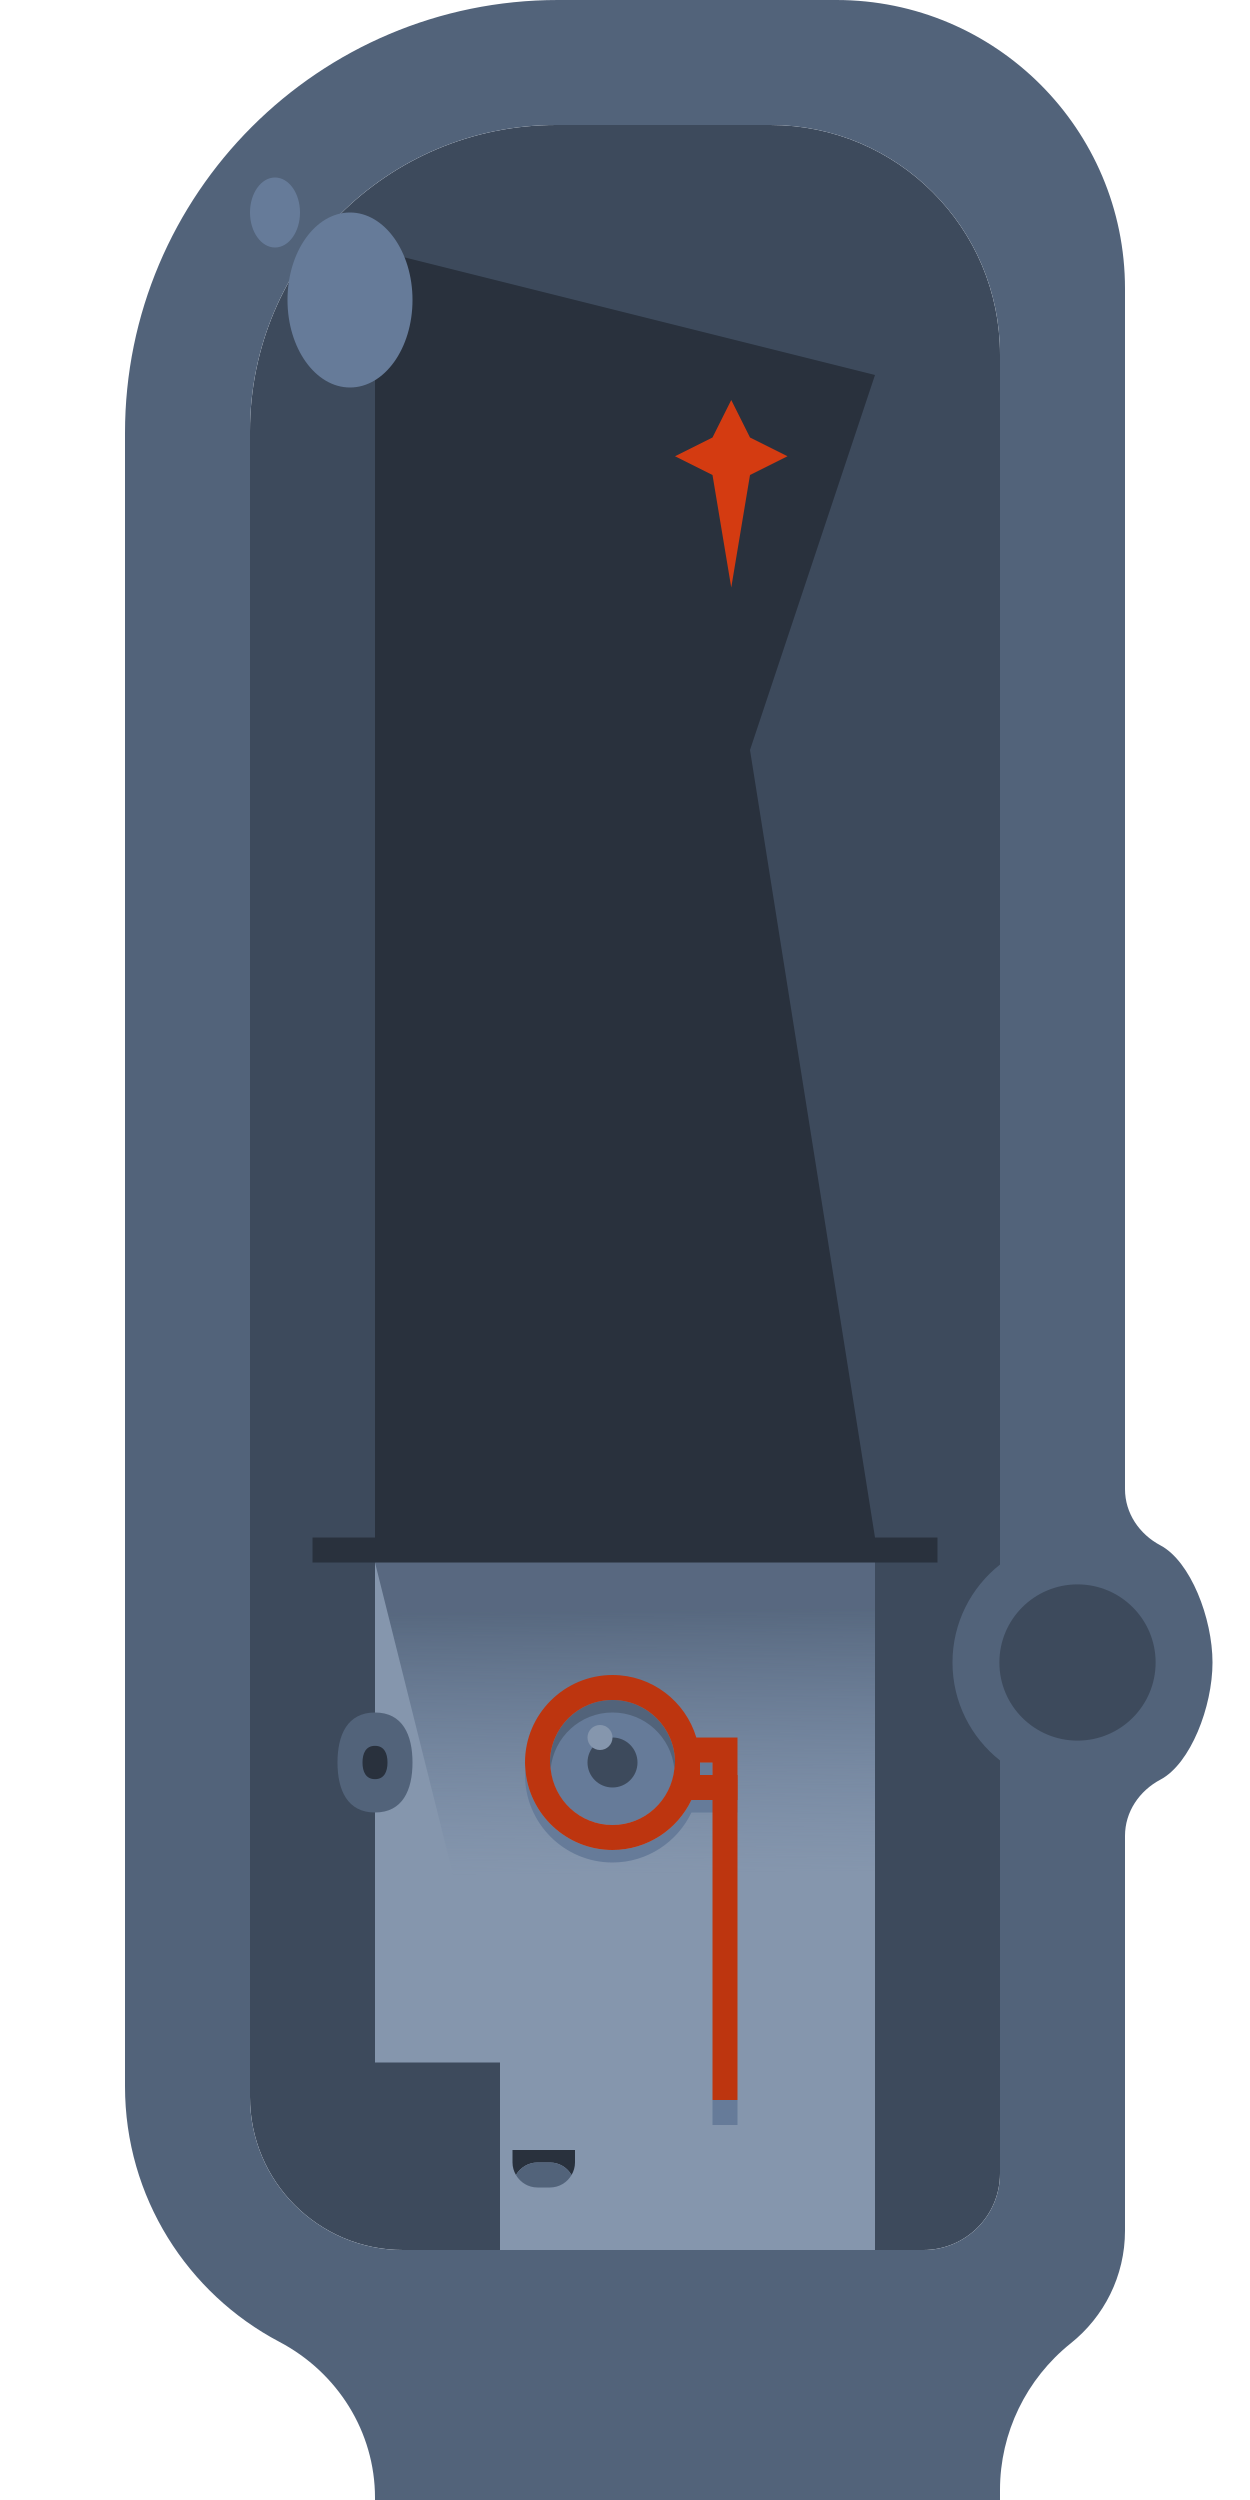
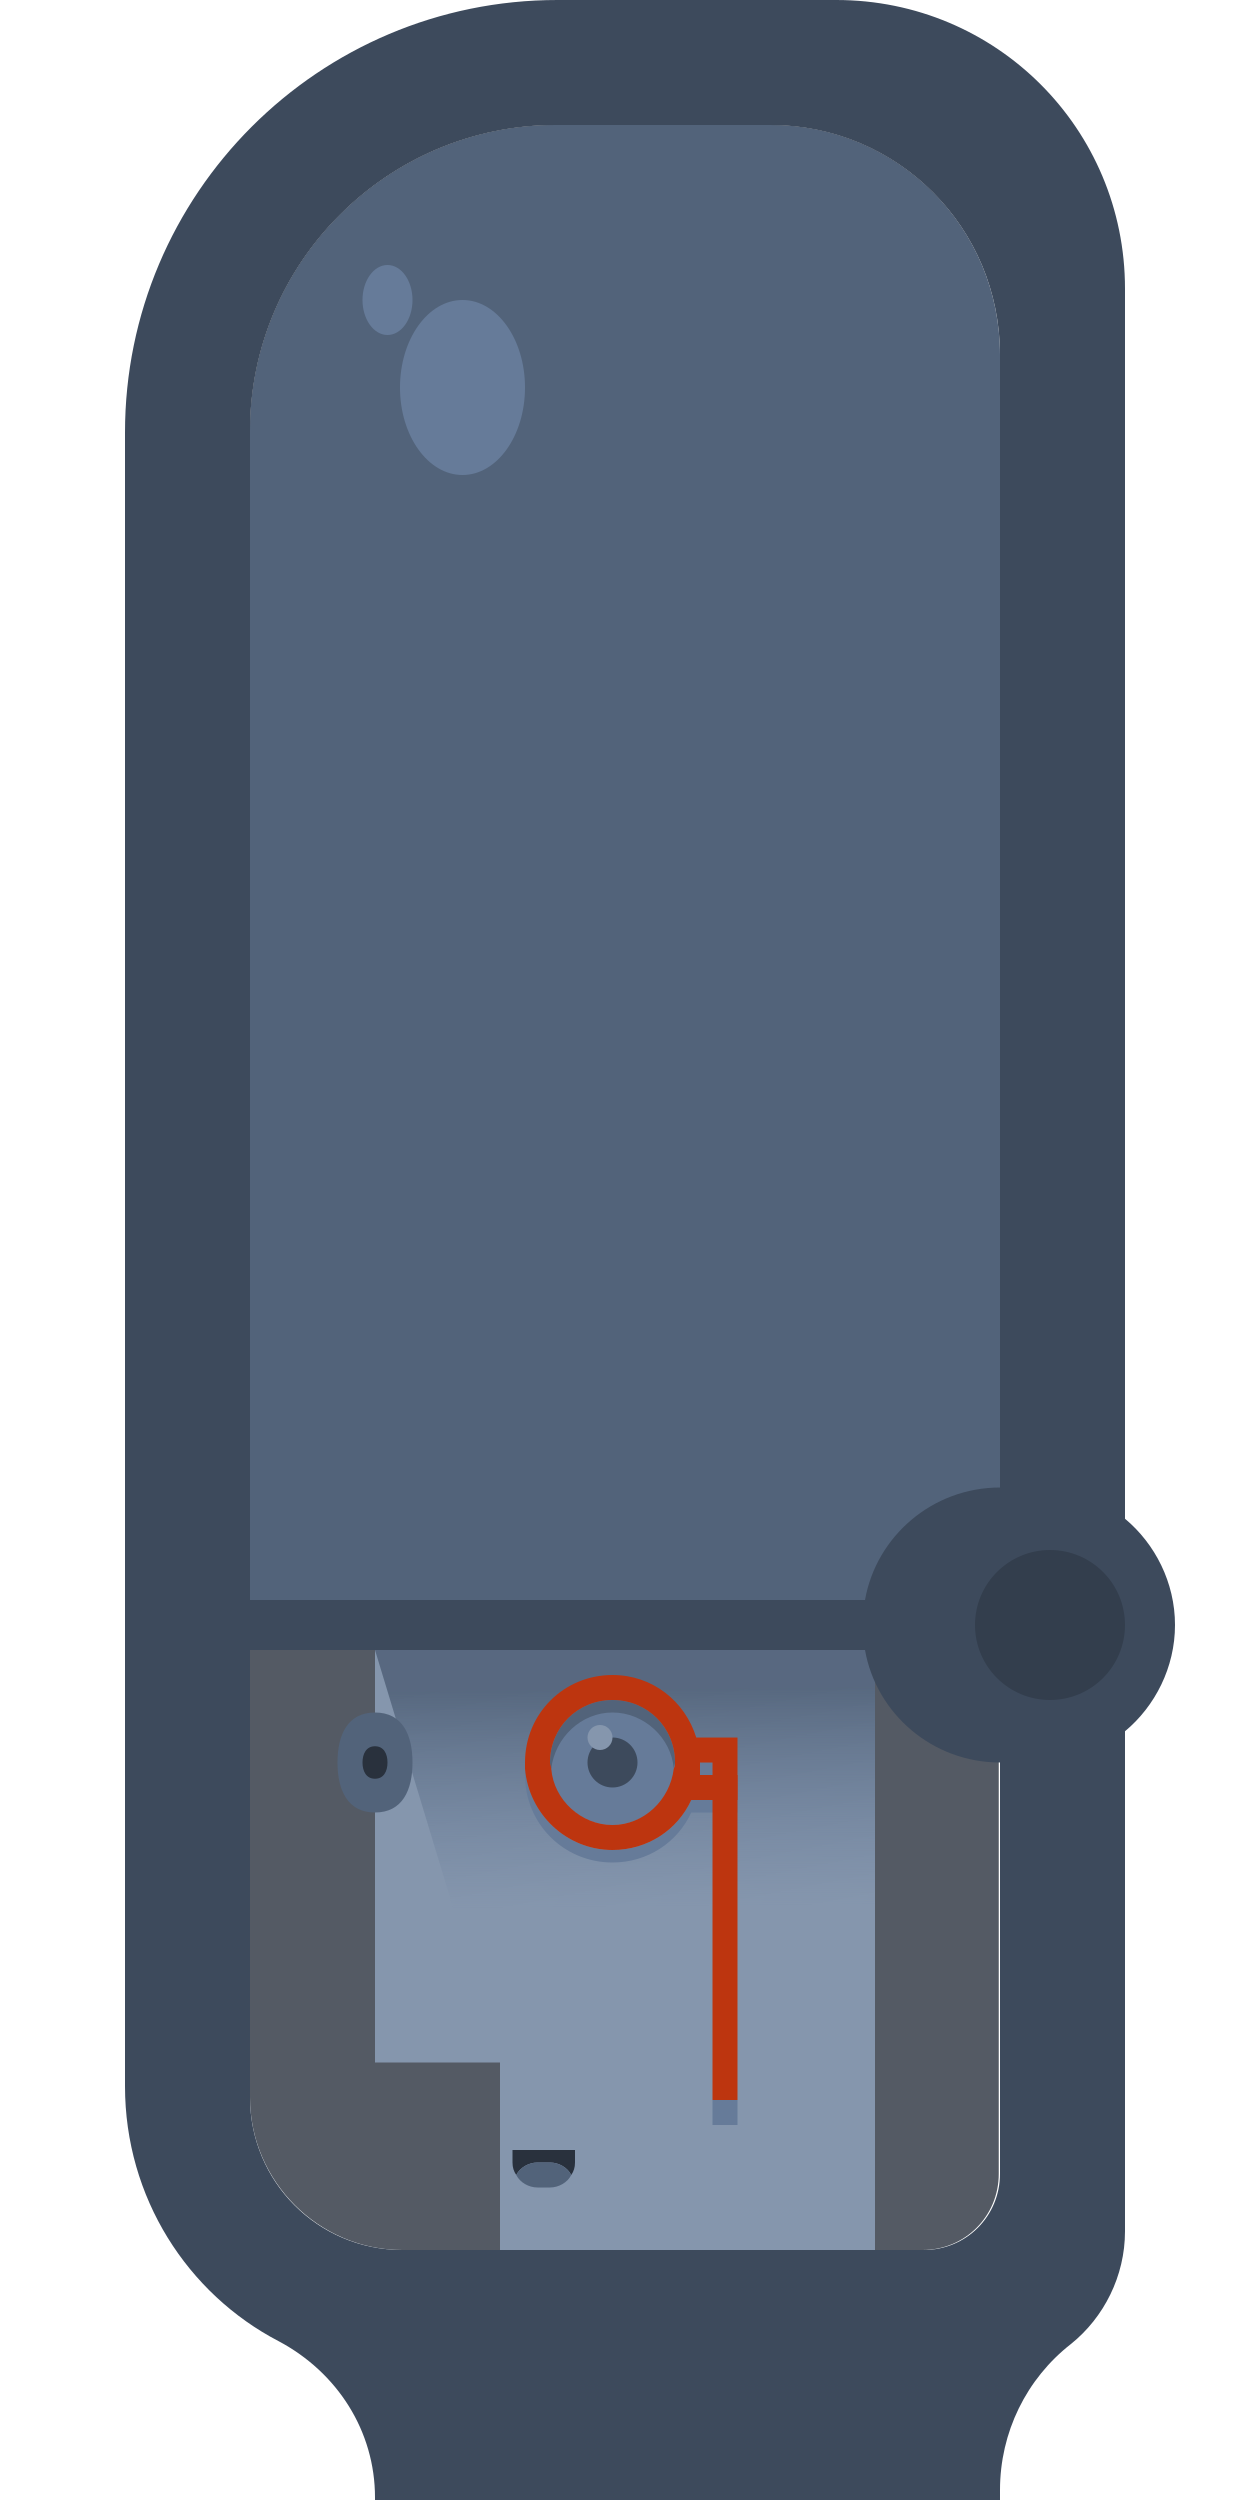
<svg xmlns="http://www.w3.org/2000/svg" version="1.1" id="spacesuit" x="0px" y="0px" viewBox="0 0 100 200" enable-background="new 0 0 100 200" xml:space="preserve">
-   <path id="helmet-interior" fill="#3D4A5C" d="M32.247,180h41.629c3.382,0,6.124-2.742,6.124-6.124V28.371   C80,18.225,71.775,10,61.629,10H44.495C30.967,10,20,20.967,20,34.495v133.258C20,174.517,25.483,180,32.247,180z" />
+   <path id="helmet-interior" opacity="0.8" fill="#29313D" d="M32.2,180h41.6c3.4,0,6.1-2.7,6.1-6.1V28.4C80,18.2,71.8,10,61.6,10  H44.5C31,10,20,21,20,34.5v133.3C20,174.5,25.5,180,32.2,180z" />
+   <path id="visor" fill="#52637A" d="M80,131V65V28.4C80,18.2,71.8,10,61.6,10H44.5C31,10,20,21,20,34.5V131H80z" />
  <g id="space-ryan">
-     <polygon id="body" fill="#8596AD" points="30,165 30,125 70,125 70,180 40,180 40,165  " />
-     <linearGradient id="shadow-hat1" gradientUnits="userSpaceOnUse" x1="50.037" y1="128.79" x2="50.242" y2="149.888">
+     <polygon id="body_3_" fill="#8596AD" points="30,165 30,130 70,130 70,180 40,180 40,165  " />
+     <linearGradient id="shadow-hat_1_" gradientUnits="userSpaceOnUse" x1="50.03" y1="135.1" x2="50.199" y2="152.541">
      <stop offset="0" style="stop-color:#52637A;stop-opacity:0.9" />
      <stop offset="1" style="stop-color:#667B99;stop-opacity:0" />
    </linearGradient>
-     <polygon id="shadow-hat2" fill="url(#shadow-hat1)" points="30,125 40,165 70,165 70,125  " />
+     <polygon id="shadow-hat_2_" fill="url(#shadow-hat_1_)" points="30,132 40,165 70,165 70,132  " />
    <g id="mouth">
-       <path id="mouth-roof" fill="#29313D" d="M46,172h-5v1c0,0.366,0.106,0.705,0.277,1c0.346-0.595,0.984-1,1.723-1h1     c0.738,0,1.376,0.405,1.723,1c0.172-0.295,0.277-0.634,0.277-1V172z" />
-       <path id="tongue" fill="#52637A" d="M44,173h-1c-0.738,0-1.376,0.405-1.723,1c0.346,0.595,0.984,1,1.723,1h1     c0.738,0,1.376-0.405,1.723-1C45.376,173.405,44.738,173,44,173z" />
+       <path id="mouth-roof" fill="#29313D" d="M46,172h-5v1c0,0.4,0.1,0.7,0.3,1c0.3-0.6,1-1,1.7-1h1c0.7,0,1.4,0.4,1.7,1    c0.2-0.3,0.3-0.6,0.3-1V172z" />
+       <path id="tongue" fill="#52637A" d="M44,173h-1c-0.7,0-1.4,0.4-1.7,1c0.3,0.6,1,1,1.7,1h1c0.7,0,1.4-0.4,1.7-1    C45.4,173.4,44.7,173,44,173z" />
    </g>
    <g id="eyes">
-       <g id="left-eye">
-         <path id="left-eye_cornea" fill="#52637A" d="M27,141c0,2.209,0.791,4,3,4s3-1.791,3-4s-0.791-4-3-4S27,138.791,27,141z" />
-         <path id="left-eye-pupil" fill="#29313D" d="M30,142.333c-0.736,0-1-0.597-1-1.333s0.264-1.333,1-1.333s1,0.597,1,1.333      S30.736,142.333,30,142.333z" />
+       <g id="left-eye_3_">
+         <path id="left-eye_cornea" fill="#52637A" d="M27,141c0,2.2,0.8,4,3,4s3-1.8,3-4s-0.8-4-3-4S27,138.8,27,141z" />
+         <path id="left-eye-pupil" fill="#29313D" d="M30,142.3c-0.7,0-1-0.6-1-1.3s0.3-1.3,1-1.3s1,0.6,1,1.3S30.7,142.3,30,142.3z" />
      </g>
-       <g id="right-eye">
+       <g id="right-eye_3_">
        <circle id="right-eye_cornea" fill="#667B99" cx="49" cy="141" r="5" />
        <circle id="right-eye_pupil" fill="#3D4A5C" cx="49" cy="141" r="2" />
      </g>
    </g>
-     <g id="monocle">
+     <g id="monocle_1_">
      <g id="monocle-shadow">
-         <rect id="monocle-shadow_handle" x="56" y="141" fill="#667B99" width="1" height="1" />
-         <rect id="monocle-shadow_chain" x="57" y="168" fill="#667B99" width="2" height="2" />
-         <path id="monocle-shadow_bottom" fill="#667B99" d="M49,148c-3.691,0-6.716-2.874-6.975-6.5C42.014,141.666,42,141.831,42,142      c0,3.86,3.14,7,7,7c2.785,0,5.189-1.639,6.315-4H59v-1h-3.685C54.189,146.361,51.785,148,49,148z" />
-         <path id="monocle-shadow_top" fill="#52637A" d="M49,136c-2.761,0-5,2.239-5,5c0,0.171,0.034,0.333,0.05,0.5      c0.254-2.523,2.359-4.5,4.95-4.5s4.695,1.977,4.95,4.5c0.017-0.167,0.05-0.329,0.05-0.5C54,138.239,51.761,136,49,136z" />
+         <rect id="monocle-shadow_handle_1_" x="56" y="141" fill="#667B99" width="1" height="1" />
+         <rect id="monocle-shadow_chain_1_" x="57" y="168" fill="#667B99" width="2" height="2" />
+         <path id="monocle-shadow_bottom_1_" fill="#667B99" d="M49,148c-3.7,0-6.7-2.9-7-6.5c0,0.2,0,0.3,0,0.5c0,3.9,3.1,7,7,7     c2.8,0,5.2-1.6,6.3-4H59v-1h-3.7C54.2,146.4,51.8,148,49,148z" />
+         <path id="monocle-shadow_top_1_" fill="#52637A" d="M49,136c-2.8,0-5,2.2-5,5c0,0.2,0,0.3,0.1,0.5c0.3-2.5,2.4-4.5,4.9-4.5     s4.7,2,4.9,4.5c0-0.2,0.1-0.3,0.1-0.5C54,138.2,51.8,136,49,136z" />
      </g>
-       <rect id="monocle-chain" x="57" y="142" fill="#BD350F" width="2" height="26" />
-       <path id="monocle-ring" fill="#BD350F" d="M55.705,139c-0.863-2.888-3.541-5-6.705-5c-3.86,0-7,3.14-7,7     c0,0.169,0.014,0.334,0.025,0.5c0.258,3.626,3.284,6.5,6.975,6.5c2.785,0,5.189-1.639,6.315-4H59v-4v-1H55.705z M53.95,141.5     c-0.254,2.523-2.359,4.5-4.95,4.5s-4.695-1.977-4.95-4.5c-0.017-0.167-0.05-0.329-0.05-0.5c0-2.761,2.239-5,5-5s5,2.239,5,5     C54,141.171,53.966,141.333,53.95,141.5z M57,142h-1v-1h1V142z" />
-       <circle id="monocle-glare" fill="#8596AD" cx="48" cy="139" r="1" />
-     </g>
-     <g id="hat">
-       <polygon id="hat-main" fill="#29313D" points="70,123 60,60 70,30 30,20 30,123 25,123 25,125 75,125 75,123   " />
-       <polygon id="star-top" fill="#D43B11" points="60,35 58.5,32 57,35 54,36.5 57,38 58.5,47 60,38 63,36.5   " />
+       <rect id="monocle-chain_1_" x="57" y="142" fill="#BD350F" width="2" height="26" />
+       <path id="monocle-ring" fill="#BD350F" d="M55.7,139c-0.9-2.9-3.5-5-6.7-5c-3.9,0-7,3.1-7,7c0,0.2,0,0.3,0,0.5    c0.3,3.6,3.3,6.5,7,6.5c2.8,0,5.2-1.6,6.3-4H59v-4v-1H55.7z M53.9,141.5c-0.3,2.5-2.4,4.5-4.9,4.5s-4.7-2-4.9-4.5    c0-0.2-0.1-0.3-0.1-0.5c0-2.8,2.2-5,5-5s5,2.2,5,5C54,141.2,54,141.3,53.9,141.5z M57,142h-1v-1h1V142z" />
+       <circle id="monocle-glare_1_" fill="#8596AD" cx="48" cy="139" r="1" />
    </g>
  </g>
-   <path id="spacesuit" fill="#52637A" d="M92.839,123.632C91.14,122.732,90,121.051,90,119.128V23.094C90,10.34,79.66,0,66.906,0   H44.641C25.509,0,10,15.509,10,34.641v132.265c0,8.873,5.006,16.574,12.347,20.44c4.661,2.454,7.653,7.206,7.653,12.473V200h50   v-0.807c0-4.57,2.095-8.878,5.665-11.732c2.642-2.112,4.335-5.36,4.335-9.008v-31.581c0-1.923,1.14-3.604,2.839-4.505   C95.24,141.095,97,136.541,97,133C97,129.459,95.24,124.905,92.839,123.632z M73.876,180H32.247C25.483,180,20,174.517,20,167.753   V34.495C20,20.967,30.967,10,44.495,10h17.134C71.775,10,80,18.225,80,28.371v96.792c-2.312,1.832-3.8,4.658-3.8,7.837   s1.488,6.005,3.8,7.837v33.039C80,177.258,77.258,180,73.876,180z" />
-   <circle id="visor-circle" fill="#3D4A5C" cx="86.2" cy="133" r="6.25" />
-   <ellipse id="helmet-reflection-big" fill="#667B99" cx="28" cy="24" rx="5" ry="7" />
-   <ellipse id="helmet-reflection-small" fill="#667B99" cx="22" cy="17" rx="2" ry="2.8" />
+   <path id="spacesuit_1_" fill="#3D4A5C" d="M94,130c0-3.4-1.6-6.5-4-8.5V23.1C90,10.3,79.7,0,66.9,0H44.6C25.5,0,10,15.5,10,34.6  v132.3c0,8.9,5,16.6,12.3,20.4c4.7,2.5,7.7,7.2,7.7,12.5v0.2h50v-0.8c0-4.6,2.1-8.9,5.7-11.7c2.6-2.1,4.3-5.4,4.3-9v-40  C92.4,136.5,94,133.4,94,130z M20,34.5C20,21,31,10,44.5,10h17.1C71.8,10,80,18.2,80,28.4V119c-5.4,0-9.9,3.9-10.8,9H20V34.5z   M80,173.9c0,3.4-2.7,6.1-6.1,6.1H32.2c-6.8,0-12.2-5.5-12.2-12.2V132h49.2c0.9,5.1,5.4,9,10.8,9V173.9z" />
+   <g id="glare">
+     <ellipse id="glare-large" fill="#667B99" cx="37" cy="31" rx="5" ry="7" />
+     <ellipse id="glare-small" fill="#667B99" cx="31" cy="24" rx="2" ry="2.8" />
+   </g>
+   <circle id="helmet-visor-circle" fill="#333E4D" cx="84" cy="130" r="6" />
</svg>
